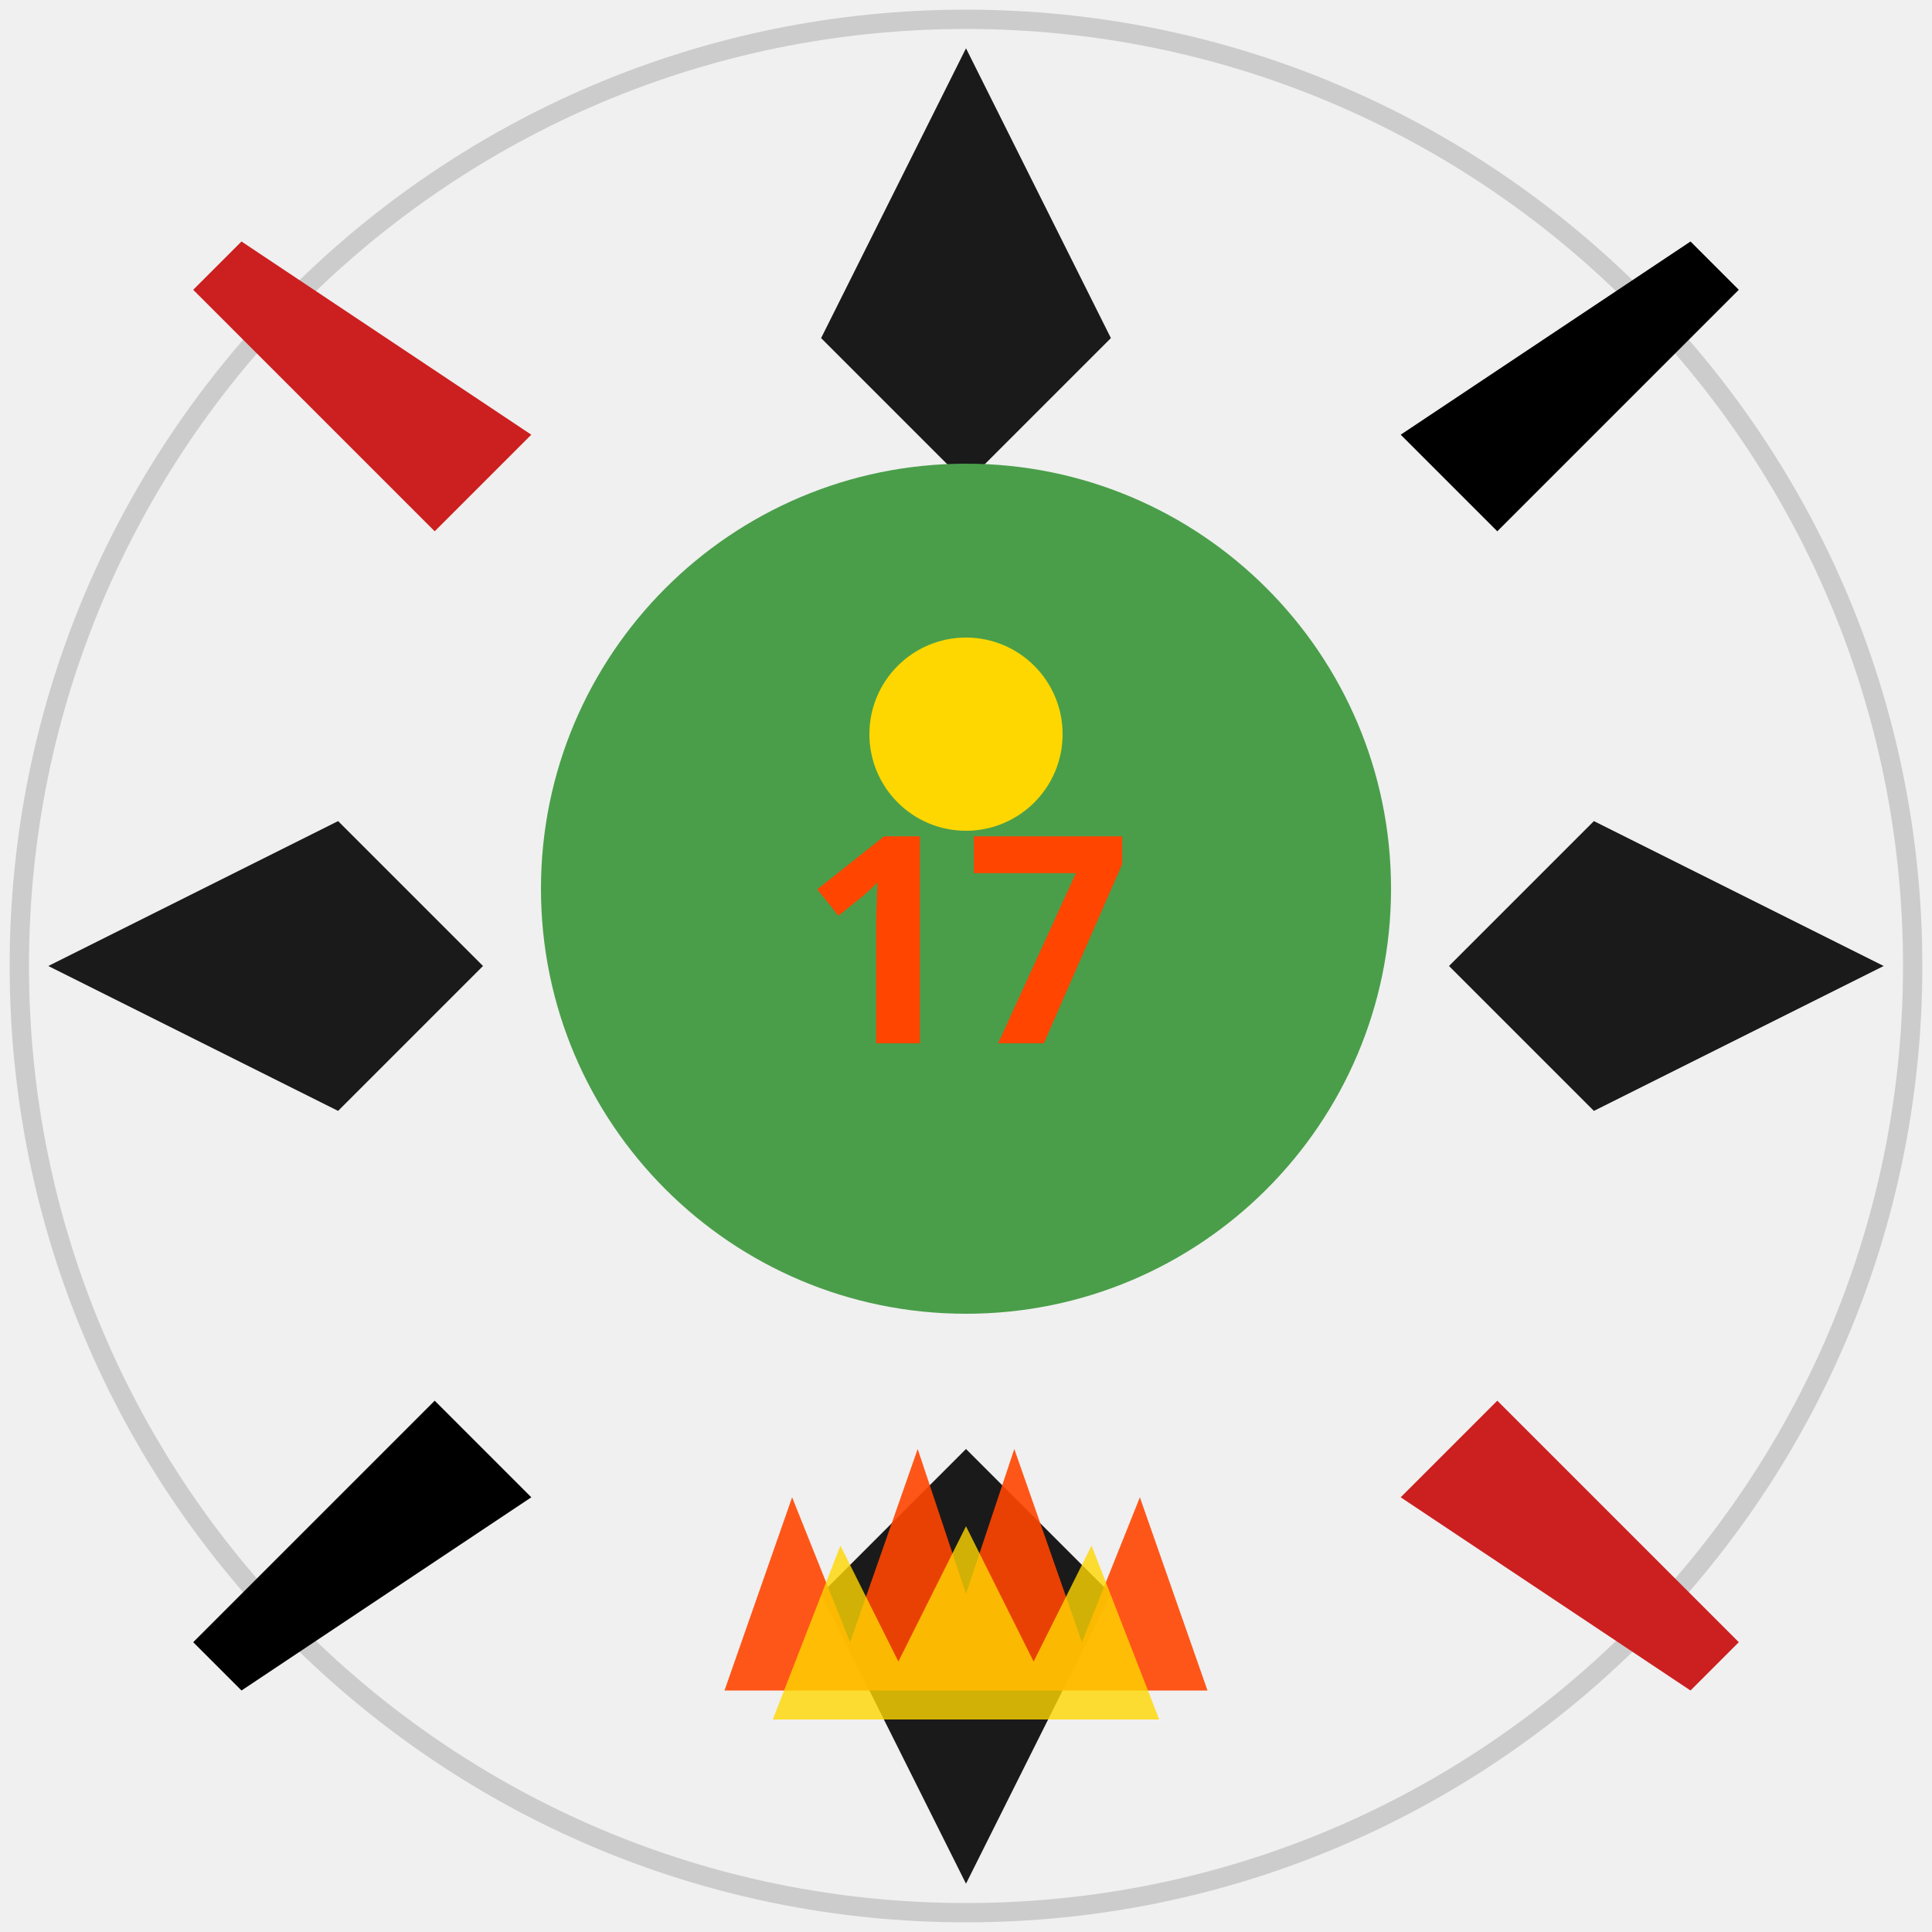
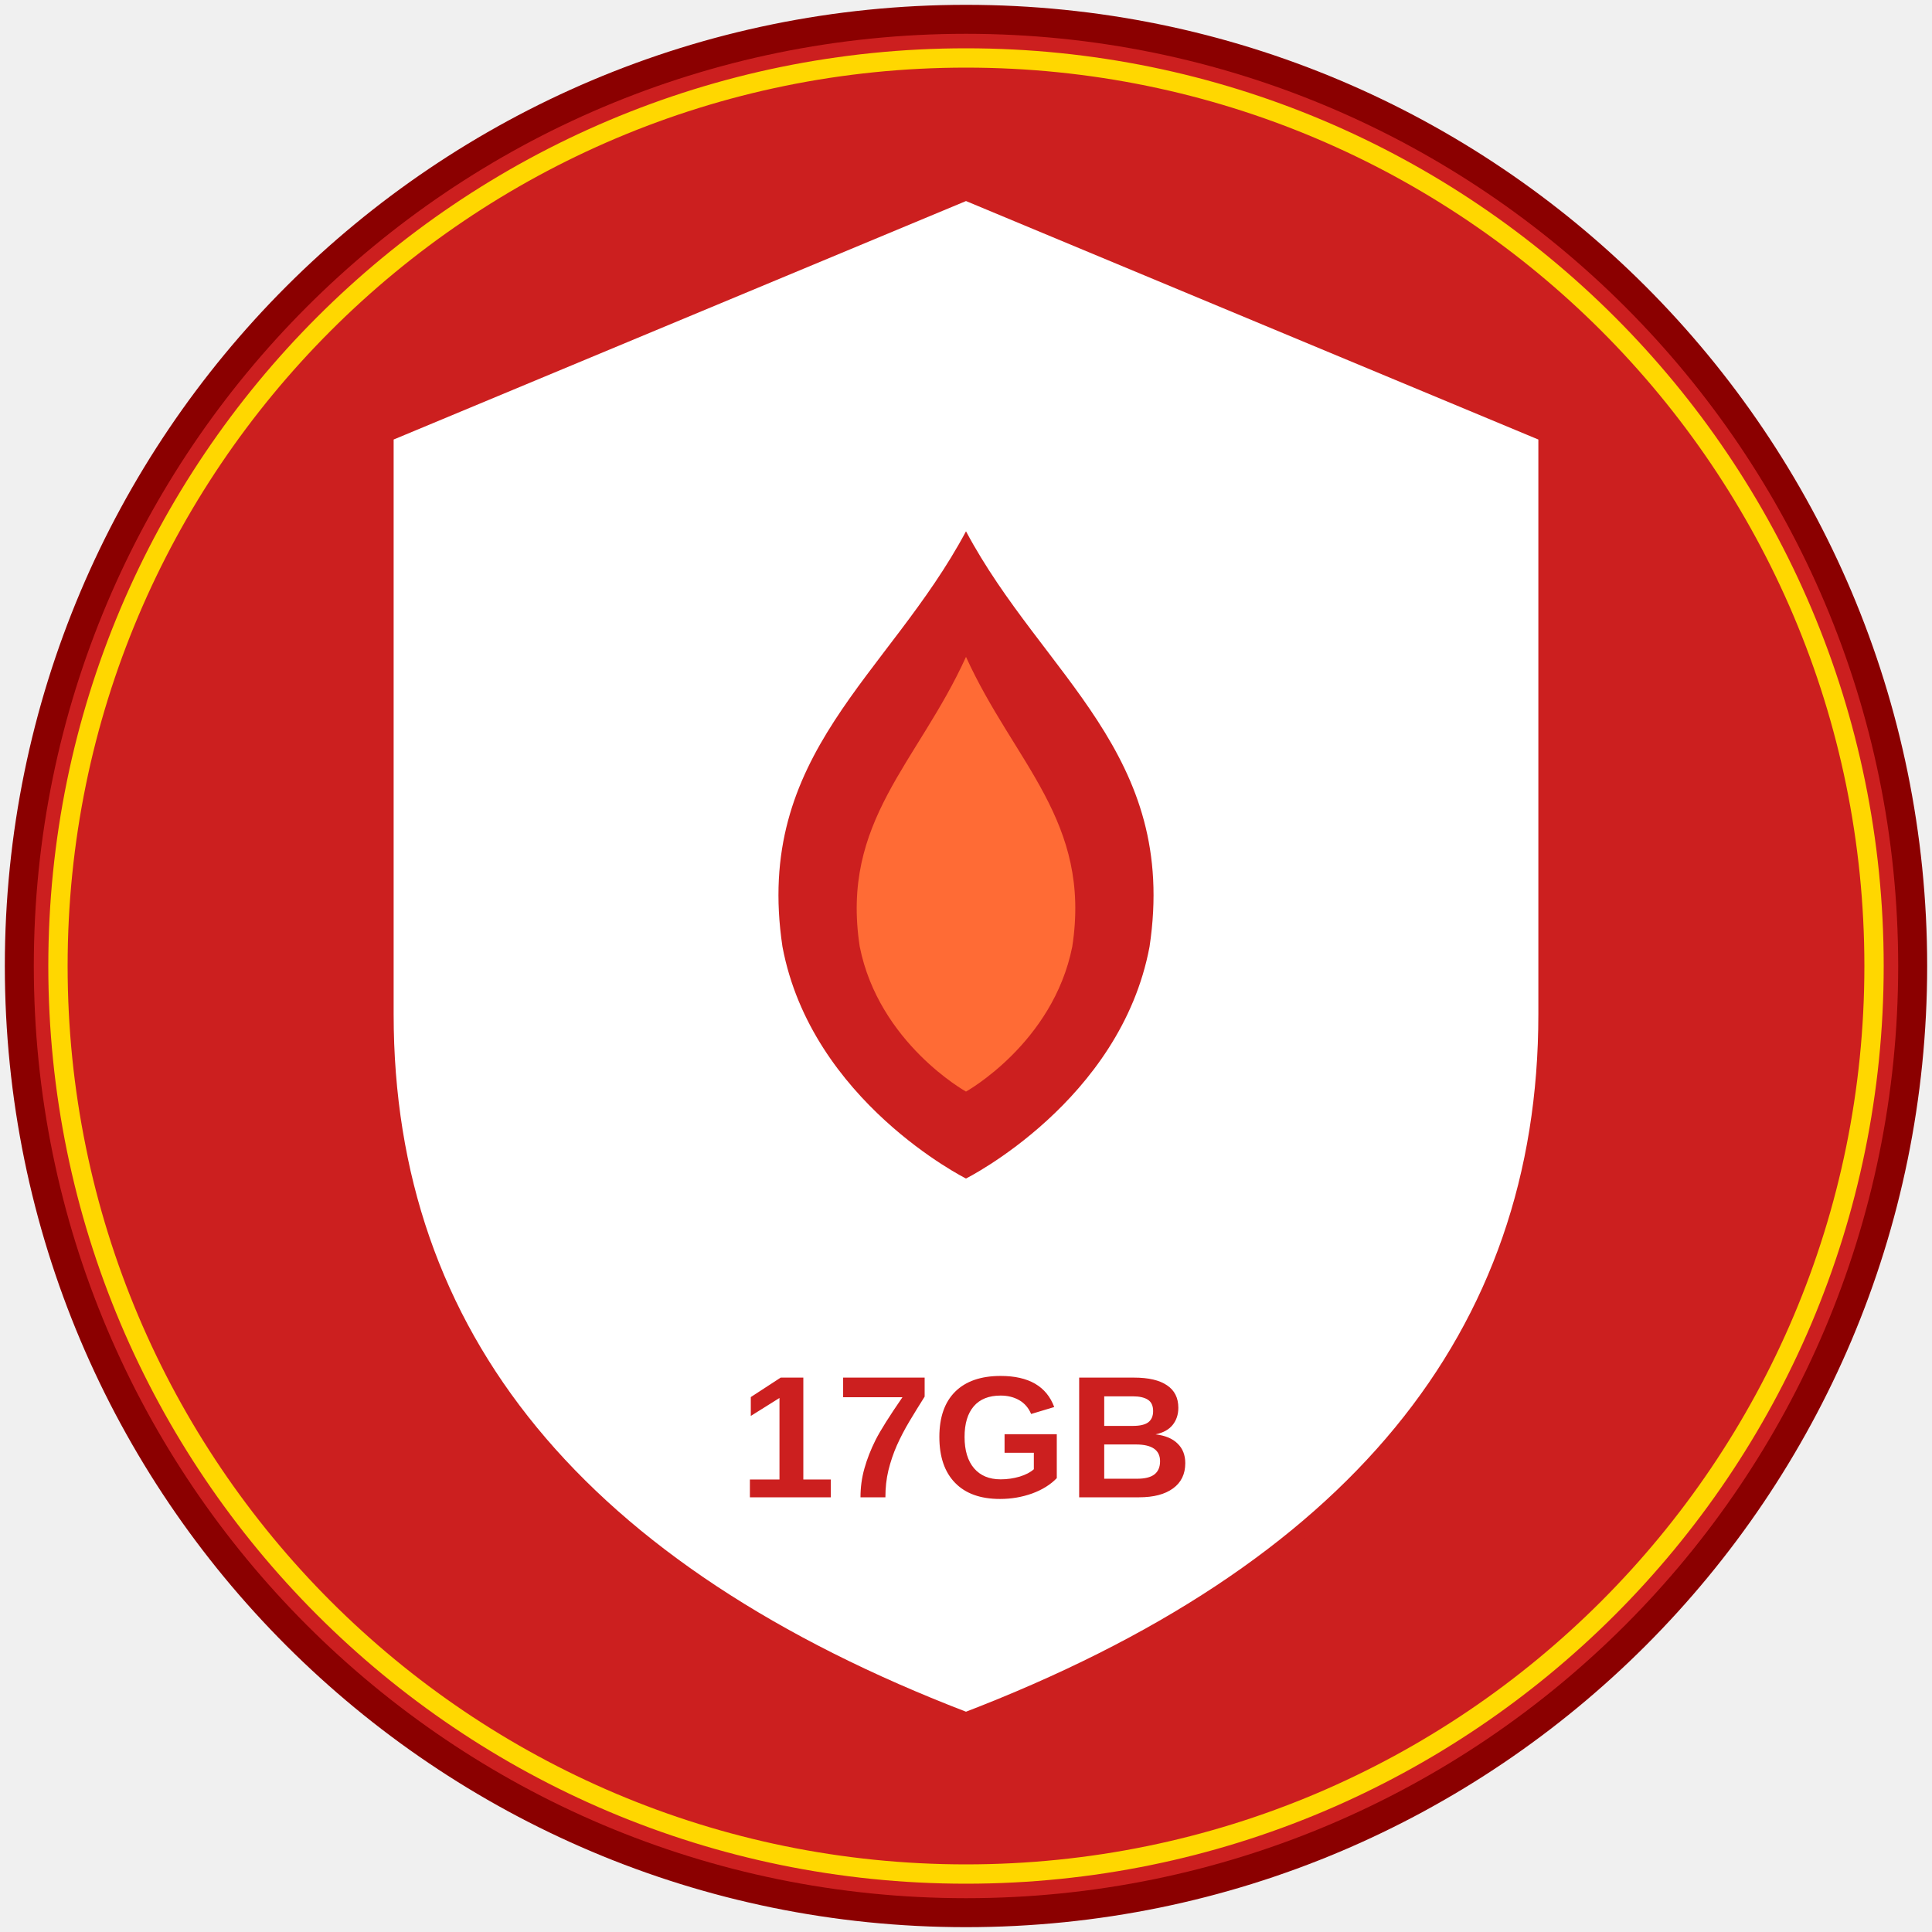
<svg xmlns="http://www.w3.org/2000/svg" viewBox="0 0 200 200">
-   <circle cx="100" cy="100" r="98" fill="#f0f0f0" stroke="#ccc" stroke-width="2" />
-   <polygon points="100,5 85,35 100,50 115,35" fill="#1a1a1a" />
-   <polygon points="100,195 85,165 100,150 115,165" fill="#1a1a1a" />
-   <polygon points="5,100 35,85 50,100 35,115" fill="#1a1a1a" />
-   <polygon points="195,100 165,85 150,100 165,115" fill="#1a1a1a" />
-   <polygon points="25,25 55,45 50,50 45,55 20,30" fill="#CC1F1F" />
-   <polygon points="175,25 145,45 150,50 155,55 180,30" fill="#000" />
-   <polygon points="25,175 55,155 50,150 45,145 20,170" fill="#000" />
-   <polygon points="175,175 145,155 150,150 155,145 180,170" fill="#CC1F1F" />
-   <circle cx="100" cy="92" r="44" fill="#4a9e4a" />
-   <circle cx="100" cy="76" r="10" fill="#FFD700" />
-   <text x="100" y="108" text-anchor="middle" font-family="Arial Black, sans-serif" font-size="30" font-weight="900" fill="#FF4500">17</text>
-   <polygon points="75,175 82,155 88,170 95,150 100,165 105,150 112,170 118,155 125,175" fill="#FF4500" opacity="0.9" />
-   <polygon points="80,178 87,160 93,172 100,158 107,172 113,160 120,178" fill="#FFD700" opacity="0.8" />
+   <circle cx="100" cy="100" r="98" fill="#CC1F1F" stroke="#8B0000" stroke-width="3" />
+   <path d="M100 20 L160 45 L160 105 Q160 155 100 178 Q40 155 40 105 L40 45 Z" fill="white" stroke="#CC1F1F" stroke-width="1.5" />
+   <path d="M100 55 C92 70 78 78 81 98 C84 114 100 122 100 122 C100 122 116 114 119 98 C122 78 108 70 100 55Z" fill="#CC1F1F" />
+   <path d="M100 68 C95 79 87 85 89 98 C91 108 100 113 100 113 C100 113 109 108 111 98 C113 85 105 79 100 68Z" fill="#FF6B35" />
+   <text x="100" y="155" text-anchor="middle" fill="#CC1F1F" font-size="18" font-weight="bold" font-family="Arial, sans-serif">17GB</text>
+   <circle cx="100" cy="100" r="94" fill="none" stroke="#FFD700" stroke-width="2" />
</svg>
